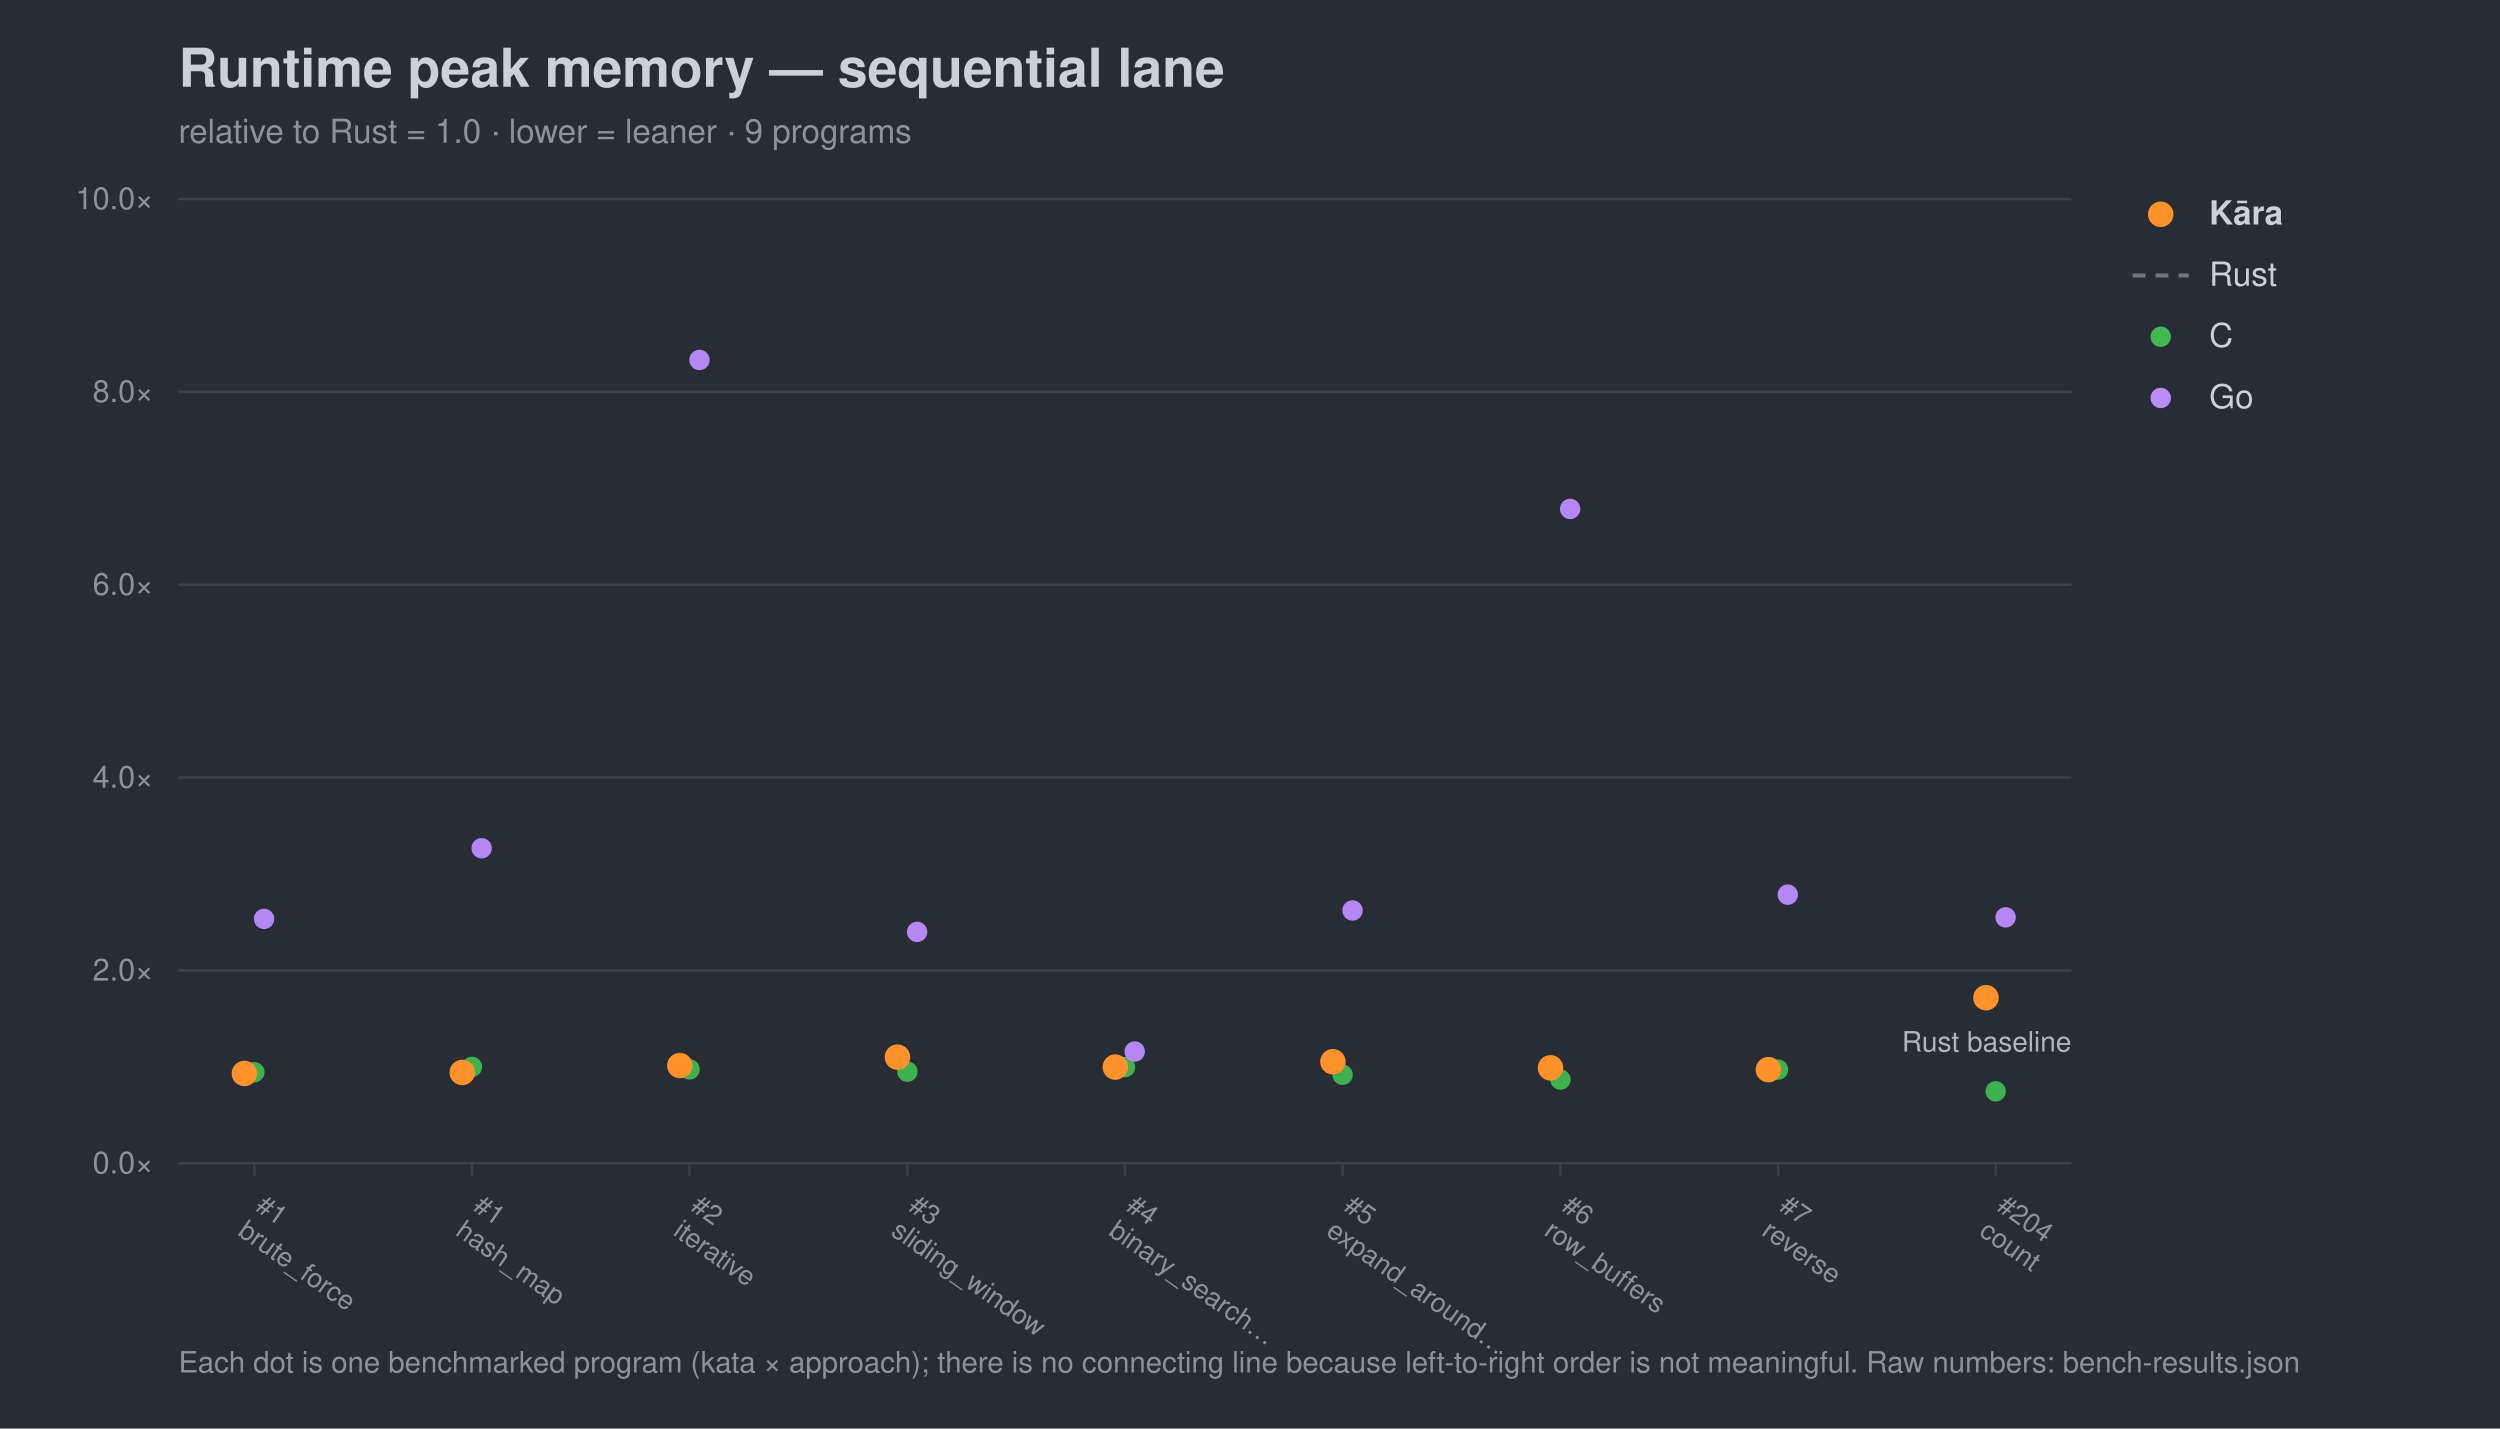
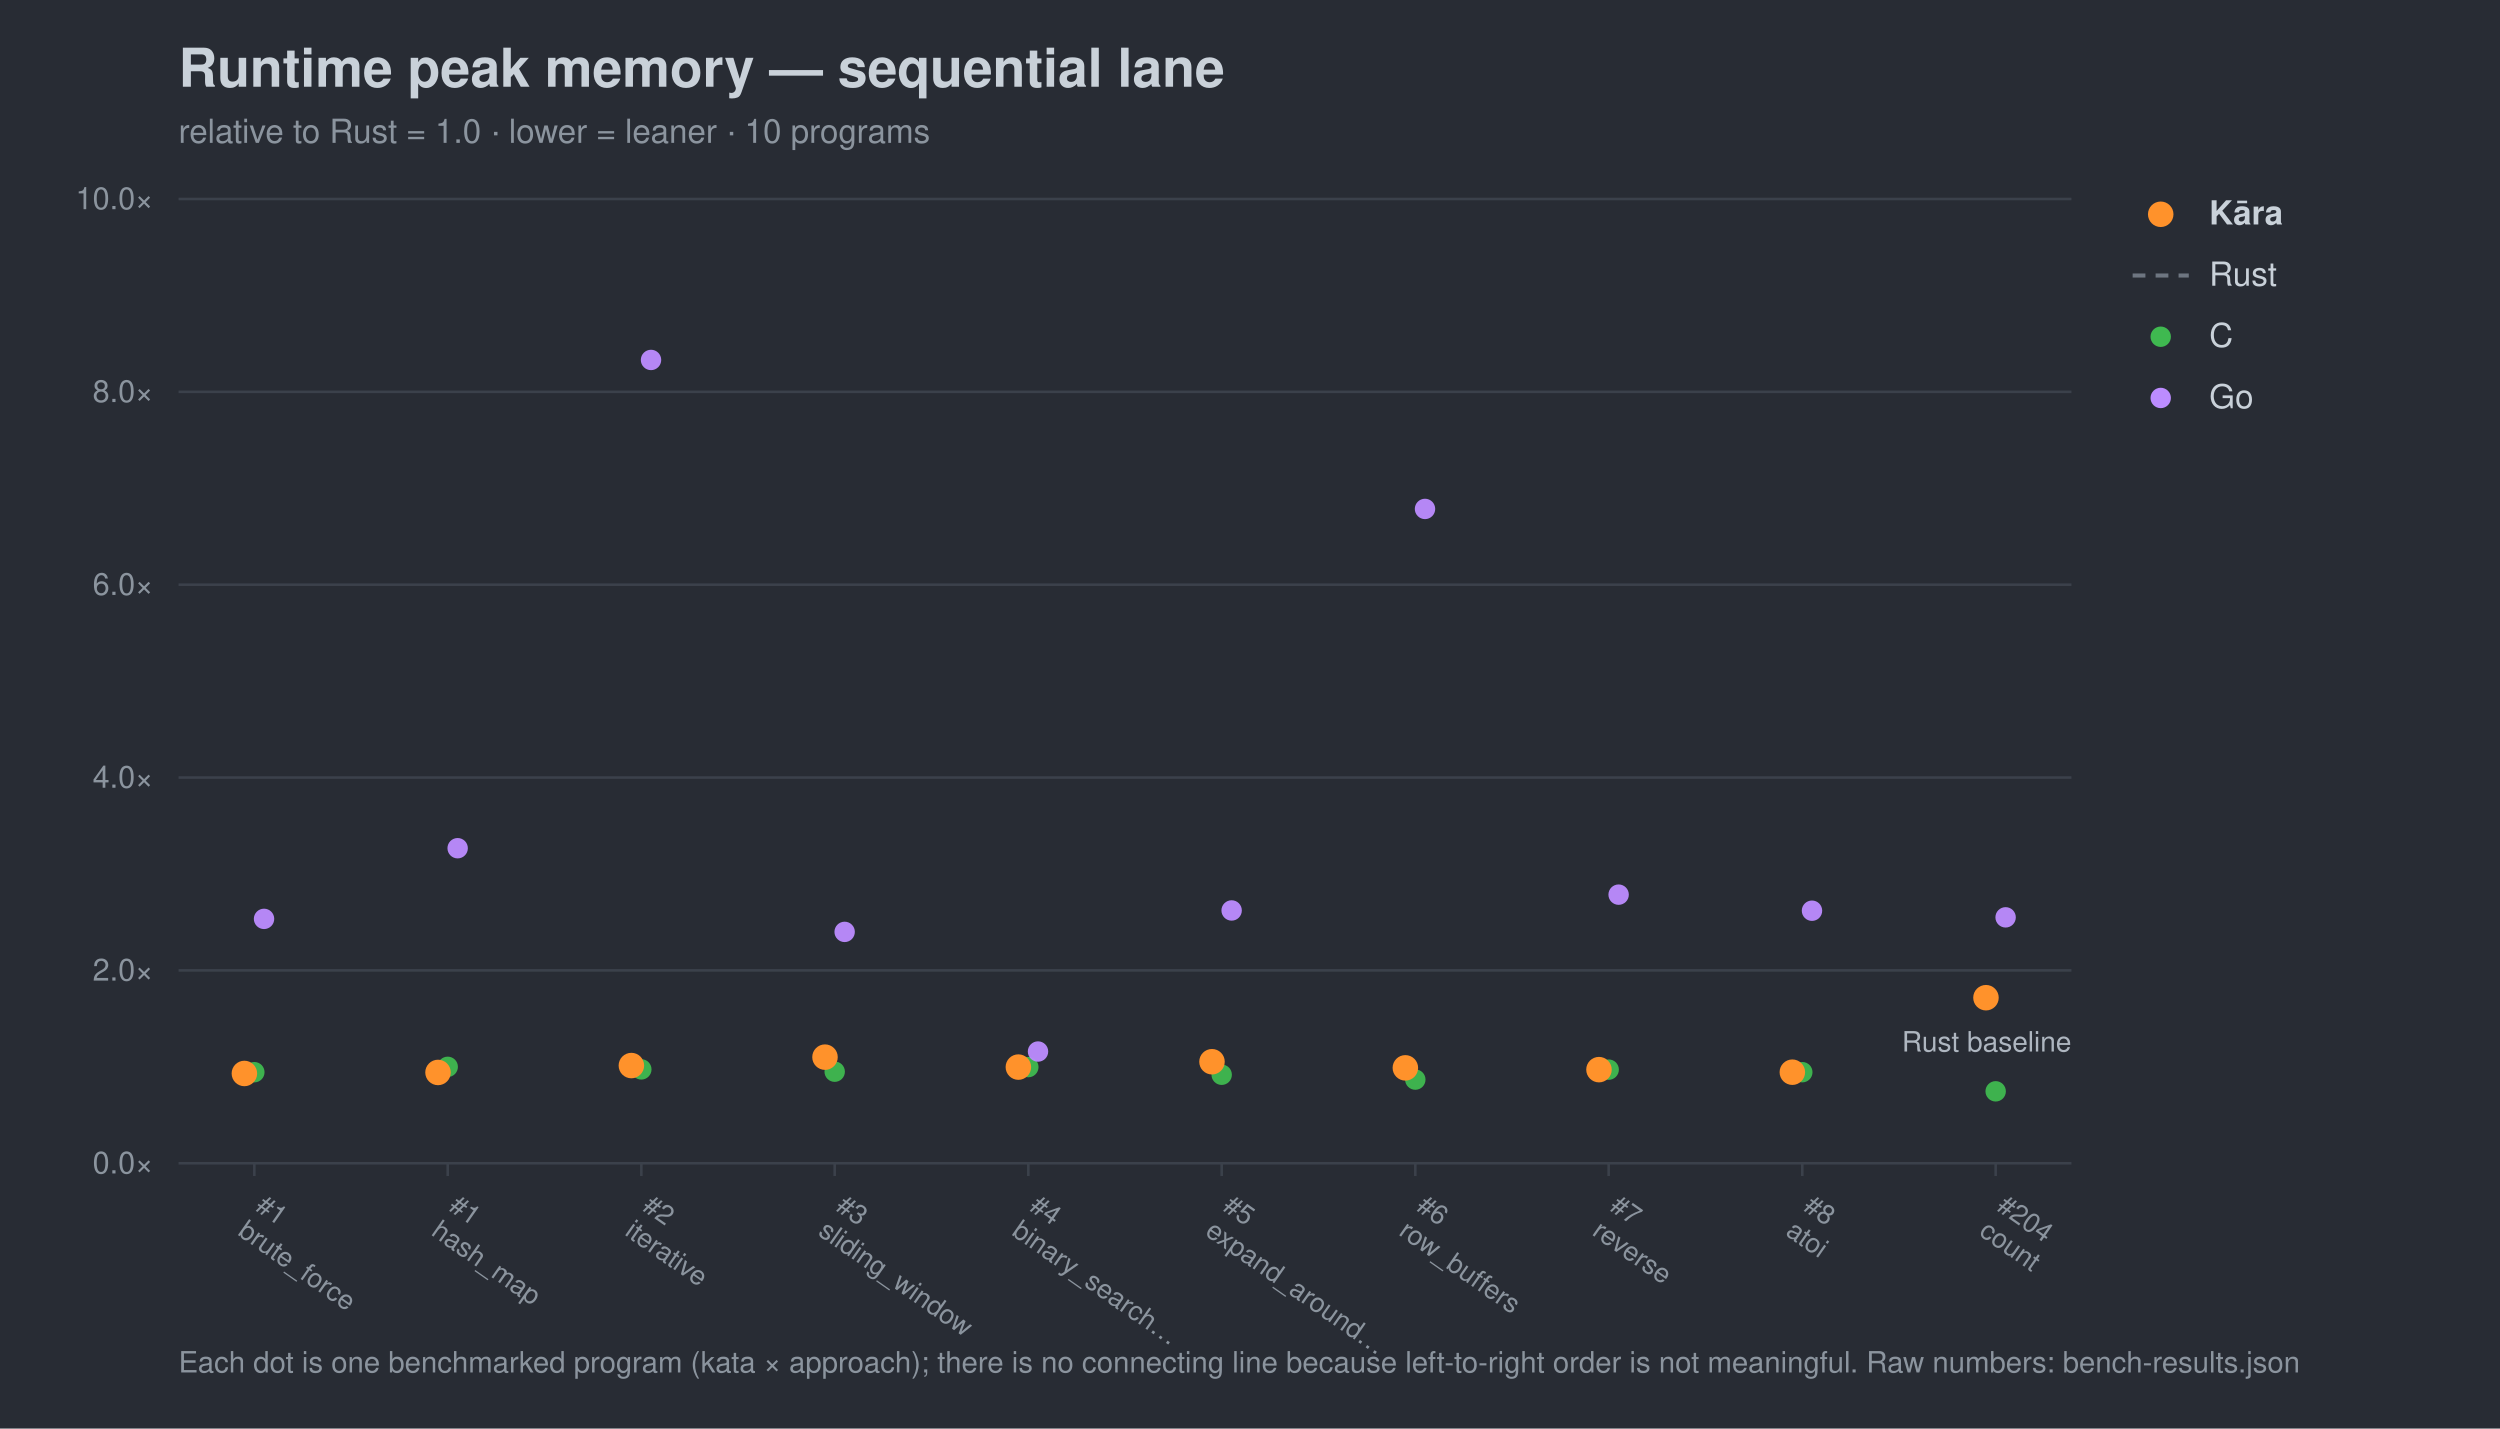
<svg xmlns="http://www.w3.org/2000/svg" width="980" height="560" viewBox="0 0 980 560" font-family="-apple-system,Segoe UI,Helvetica,Arial,sans-serif">
  <rect width="980" height="560" fill="#282c34" />
  <text x="70" y="34" font-size="21" font-weight="700" fill="#c9d1d9">Runtime peak memory — sequential lane</text>
-   <text x="70" y="56" font-size="13" fill="#8b949e">relative to Rust = 1.0 · lower = leaner · 9 programs</text>
+   <text x="70" y="56" font-size="13" fill="#8b949e">relative to Rust = 1.0 · lower = leaner · 10 programs</text>
  <line x1="70" y1="456.0" x2="812" y2="456.0" stroke="#3b414b" stroke-width="1" />
  <text x="60" y="460.0" font-size="12" text-anchor="end" fill="#8b949e">0.0×</text>
  <line x1="70" y1="380.4" x2="812" y2="380.4" stroke="#3b414b" stroke-width="1" />
  <text x="60" y="384.4" font-size="12" text-anchor="end" fill="#8b949e">2.0×</text>
  <line x1="70" y1="304.8" x2="812" y2="304.8" stroke="#3b414b" stroke-width="1" />
  <text x="60" y="308.8" font-size="12" text-anchor="end" fill="#8b949e">4.0×</text>
  <line x1="70" y1="229.2" x2="812" y2="229.2" stroke="#3b414b" stroke-width="1" />
  <text x="60" y="233.2" font-size="12" text-anchor="end" fill="#8b949e">6.0×</text>
  <line x1="70" y1="153.6" x2="812" y2="153.6" stroke="#3b414b" stroke-width="1" />
  <text x="60" y="157.6" font-size="12" text-anchor="end" fill="#8b949e">8.0×</text>
  <line x1="70" y1="78.0" x2="812" y2="78.0" stroke="#3b414b" stroke-width="1" />
  <text x="60" y="82.0" font-size="12" text-anchor="end" fill="#8b949e">10.0×</text>
  <text x="812" y="412.2" font-size="11" text-anchor="end" fill="#aeb6c0">Rust baseline</text>
  <line x1="99.7" y1="456" x2="99.7" y2="461" stroke="#3b414b" />
  <g transform="translate(99.7,474) rotate(35)">
    <text x="0" y="0" font-size="10.5" fill="#8b949e">#1</text>
    <text x="0" y="12" font-size="10.5" fill="#8b949e">brute_force</text>
  </g>
-   <line x1="185.0" y1="456" x2="185.0" y2="461" stroke="#3b414b" />
-   <g transform="translate(185.0,474) rotate(35)">
+   <line x1="175.5" y1="456" x2="175.5" y2="461" stroke="#3b414b" />
+   <g transform="translate(175.5,474) rotate(35)">
    <text x="0" y="0" font-size="10.5" fill="#8b949e">#1</text>
    <text x="0" y="12" font-size="10.5" fill="#8b949e">hash_map</text>
  </g>
-   <line x1="270.3" y1="456" x2="270.3" y2="461" stroke="#3b414b" />
-   <g transform="translate(270.3,474) rotate(35)">
+   <line x1="251.4" y1="456" x2="251.4" y2="461" stroke="#3b414b" />
+   <g transform="translate(251.4,474) rotate(35)">
    <text x="0" y="0" font-size="10.5" fill="#8b949e">#2</text>
    <text x="0" y="12" font-size="10.5" fill="#8b949e">iterative</text>
  </g>
-   <line x1="355.7" y1="456" x2="355.7" y2="461" stroke="#3b414b" />
-   <g transform="translate(355.7,474) rotate(35)">
+   <line x1="327.2" y1="456" x2="327.2" y2="461" stroke="#3b414b" />
+   <g transform="translate(327.2,474) rotate(35)">
    <text x="0" y="0" font-size="10.5" fill="#8b949e">#3</text>
    <text x="0" y="12" font-size="10.5" fill="#8b949e">sliding_window</text>
  </g>
-   <line x1="441.0" y1="456" x2="441.0" y2="461" stroke="#3b414b" />
-   <g transform="translate(441.0,474) rotate(35)">
+   <line x1="403.1" y1="456" x2="403.1" y2="461" stroke="#3b414b" />
+   <g transform="translate(403.1,474) rotate(35)">
    <text x="0" y="0" font-size="10.5" fill="#8b949e">#4</text>
    <text x="0" y="12" font-size="10.5" fill="#8b949e">binary_search…</text>
  </g>
-   <line x1="526.3" y1="456" x2="526.3" y2="461" stroke="#3b414b" />
-   <g transform="translate(526.3,474) rotate(35)">
+   <line x1="478.9" y1="456" x2="478.9" y2="461" stroke="#3b414b" />
+   <g transform="translate(478.9,474) rotate(35)">
    <text x="0" y="0" font-size="10.5" fill="#8b949e">#5</text>
    <text x="0" y="12" font-size="10.5" fill="#8b949e">expand_around…</text>
  </g>
-   <line x1="611.7" y1="456" x2="611.7" y2="461" stroke="#3b414b" />
-   <g transform="translate(611.7,474) rotate(35)">
+   <line x1="554.8" y1="456" x2="554.8" y2="461" stroke="#3b414b" />
+   <g transform="translate(554.8,474) rotate(35)">
    <text x="0" y="0" font-size="10.5" fill="#8b949e">#6</text>
    <text x="0" y="12" font-size="10.5" fill="#8b949e">row_buffers</text>
  </g>
-   <line x1="697.0" y1="456" x2="697.0" y2="461" stroke="#3b414b" />
-   <g transform="translate(697.0,474) rotate(35)">
+   <line x1="630.6" y1="456" x2="630.6" y2="461" stroke="#3b414b" />
+   <g transform="translate(630.6,474) rotate(35)">
    <text x="0" y="0" font-size="10.5" fill="#8b949e">#7</text>
    <text x="0" y="12" font-size="10.5" fill="#8b949e">reverse</text>
+   </g>
+   <line x1="706.5" y1="456" x2="706.5" y2="461" stroke="#3b414b" />
+   <g transform="translate(706.5,474) rotate(35)">
+     <text x="0" y="0" font-size="10.5" fill="#8b949e">#8</text>
+     <text x="0" y="12" font-size="10.5" fill="#8b949e">atoi</text>
  </g>
  <line x1="782.3" y1="456" x2="782.3" y2="461" stroke="#3b414b" />
  <g transform="translate(782.3,474) rotate(35)">
    <text x="0" y="0" font-size="10.5" fill="#8b949e">#204</text>
    <text x="0" y="12" font-size="10.5" fill="#8b949e">count</text>
  </g>
  <circle cx="99.7" cy="420.3" r="4.0" fill="#3fb950" opacity="0.95" />
-   <circle cx="185.0" cy="418.2" r="4.0" fill="#3fb950" opacity="0.95" />
-   <circle cx="270.3" cy="419.2" r="4.0" fill="#3fb950" opacity="0.95" />
-   <circle cx="355.7" cy="420.1" r="4.0" fill="#3fb950" opacity="0.95" />
-   <circle cx="441.0" cy="418.3" r="4.0" fill="#3fb950" opacity="0.95" />
-   <circle cx="526.3" cy="421.3" r="4.0" fill="#3fb950" opacity="0.95" />
-   <circle cx="611.7" cy="423.2" r="4.0" fill="#3fb950" opacity="0.95" />
-   <circle cx="697.0" cy="419.3" r="4.0" fill="#3fb950" opacity="0.95" />
+   <circle cx="175.5" cy="418.2" r="4.0" fill="#3fb950" opacity="0.95" />
+   <circle cx="251.4" cy="419.2" r="4.0" fill="#3fb950" opacity="0.95" />
+   <circle cx="327.2" cy="420.1" r="4.0" fill="#3fb950" opacity="0.95" />
+   <circle cx="403.1" cy="418.3" r="4.0" fill="#3fb950" opacity="0.95" />
+   <circle cx="478.9" cy="421.3" r="4.0" fill="#3fb950" opacity="0.95" />
+   <circle cx="554.8" cy="423.2" r="4.0" fill="#3fb950" opacity="0.95" />
+   <circle cx="630.6" cy="419.3" r="4.0" fill="#3fb950" opacity="0.95" />
+   <circle cx="706.5" cy="420.3" r="4.0" fill="#3fb950" opacity="0.95" />
  <circle cx="782.3" cy="427.8" r="4.0" fill="#3fb950" opacity="0.95" />
  <circle cx="103.5" cy="360.2" r="4.0" fill="#bc8cff" opacity="0.95" />
-   <circle cx="188.8" cy="332.5" r="4.0" fill="#bc8cff" opacity="0.95" />
-   <circle cx="274.2" cy="141.1" r="4.0" fill="#bc8cff" opacity="0.95" />
-   <circle cx="359.5" cy="365.3" r="4.0" fill="#bc8cff" opacity="0.95" />
-   <circle cx="444.8" cy="412.2" r="4.0" fill="#bc8cff" opacity="0.95" />
-   <circle cx="530.2" cy="356.9" r="4.0" fill="#bc8cff" opacity="0.95" />
-   <circle cx="615.5" cy="199.5" r="4.0" fill="#bc8cff" opacity="0.95" />
-   <circle cx="700.8" cy="350.7" r="4.0" fill="#bc8cff" opacity="0.95" />
+   <circle cx="179.4" cy="332.5" r="4.0" fill="#bc8cff" opacity="0.95" />
+   <circle cx="255.2" cy="141.1" r="4.0" fill="#bc8cff" opacity="0.95" />
+   <circle cx="331.1" cy="365.3" r="4.0" fill="#bc8cff" opacity="0.95" />
+   <circle cx="406.9" cy="412.2" r="4.0" fill="#bc8cff" opacity="0.95" />
+   <circle cx="482.8" cy="356.9" r="4.0" fill="#bc8cff" opacity="0.95" />
+   <circle cx="558.6" cy="199.5" r="4.0" fill="#bc8cff" opacity="0.95" />
+   <circle cx="634.5" cy="350.7" r="4.0" fill="#bc8cff" opacity="0.95" />
+   <circle cx="710.3" cy="357.0" r="4.0" fill="#bc8cff" opacity="0.95" />
  <circle cx="786.2" cy="359.6" r="4.0" fill="#bc8cff" opacity="0.95" />
  <circle cx="95.8" cy="420.8" r="5.0" fill="#ff922b" opacity="1.0" />
-   <circle cx="181.2" cy="420.4" r="5.0" fill="#ff922b" opacity="1.0" />
-   <circle cx="266.5" cy="417.7" r="5.0" fill="#ff922b" opacity="1.0" />
-   <circle cx="351.8" cy="414.4" r="5.0" fill="#ff922b" opacity="1.0" />
-   <circle cx="437.2" cy="418.3" r="5.0" fill="#ff922b" opacity="1.0" />
-   <circle cx="522.5" cy="416.2" r="5.0" fill="#ff922b" opacity="1.0" />
-   <circle cx="607.8" cy="418.6" r="5.0" fill="#ff922b" opacity="1.0" />
-   <circle cx="693.2" cy="419.3" r="5.0" fill="#ff922b" opacity="1.0" />
+   <circle cx="171.7" cy="420.4" r="5.0" fill="#ff922b" opacity="1.0" />
+   <circle cx="247.5" cy="417.7" r="5.0" fill="#ff922b" opacity="1.0" />
+   <circle cx="323.4" cy="414.4" r="5.0" fill="#ff922b" opacity="1.0" />
+   <circle cx="399.2" cy="418.3" r="5.0" fill="#ff922b" opacity="1.0" />
+   <circle cx="475.1" cy="416.2" r="5.0" fill="#ff922b" opacity="1.0" />
+   <circle cx="550.9" cy="418.6" r="5.0" fill="#ff922b" opacity="1.0" />
+   <circle cx="626.8" cy="419.3" r="5.0" fill="#ff922b" opacity="1.0" />
+   <circle cx="702.6" cy="420.3" r="5.0" fill="#ff922b" opacity="1.0" />
  <circle cx="778.5" cy="391.1" r="5.0" fill="#ff922b" opacity="1.0" />
  <circle cx="847" cy="84" r="5" fill="#ff922b" />
  <text x="866" y="88" font-size="13" fill="#c9d1d9" font-weight="700">Kāra</text>
  <line x1="836" y1="108" x2="858" y2="108" stroke="#6e7681" stroke-width="1.6" stroke-dasharray="5 4" />
  <text x="866" y="112" font-size="13" fill="#c9d1d9" font-weight="400">Rust</text>
  <circle cx="847" cy="132" r="4" fill="#3fb950" />
  <text x="866" y="136" font-size="13" fill="#c9d1d9" font-weight="400">C</text>
  <circle cx="847" cy="156" r="4" fill="#bc8cff" />
  <text x="866" y="160" font-size="13" fill="#c9d1d9" font-weight="400">Go</text>
  <text x="70" y="538" font-size="11.5" fill="#8b949e">Each dot is one benchmarked program (kata × approach); there is no connecting line because left-to-right order is not meaningful. Raw numbers: bench-results.json</text>
</svg>
